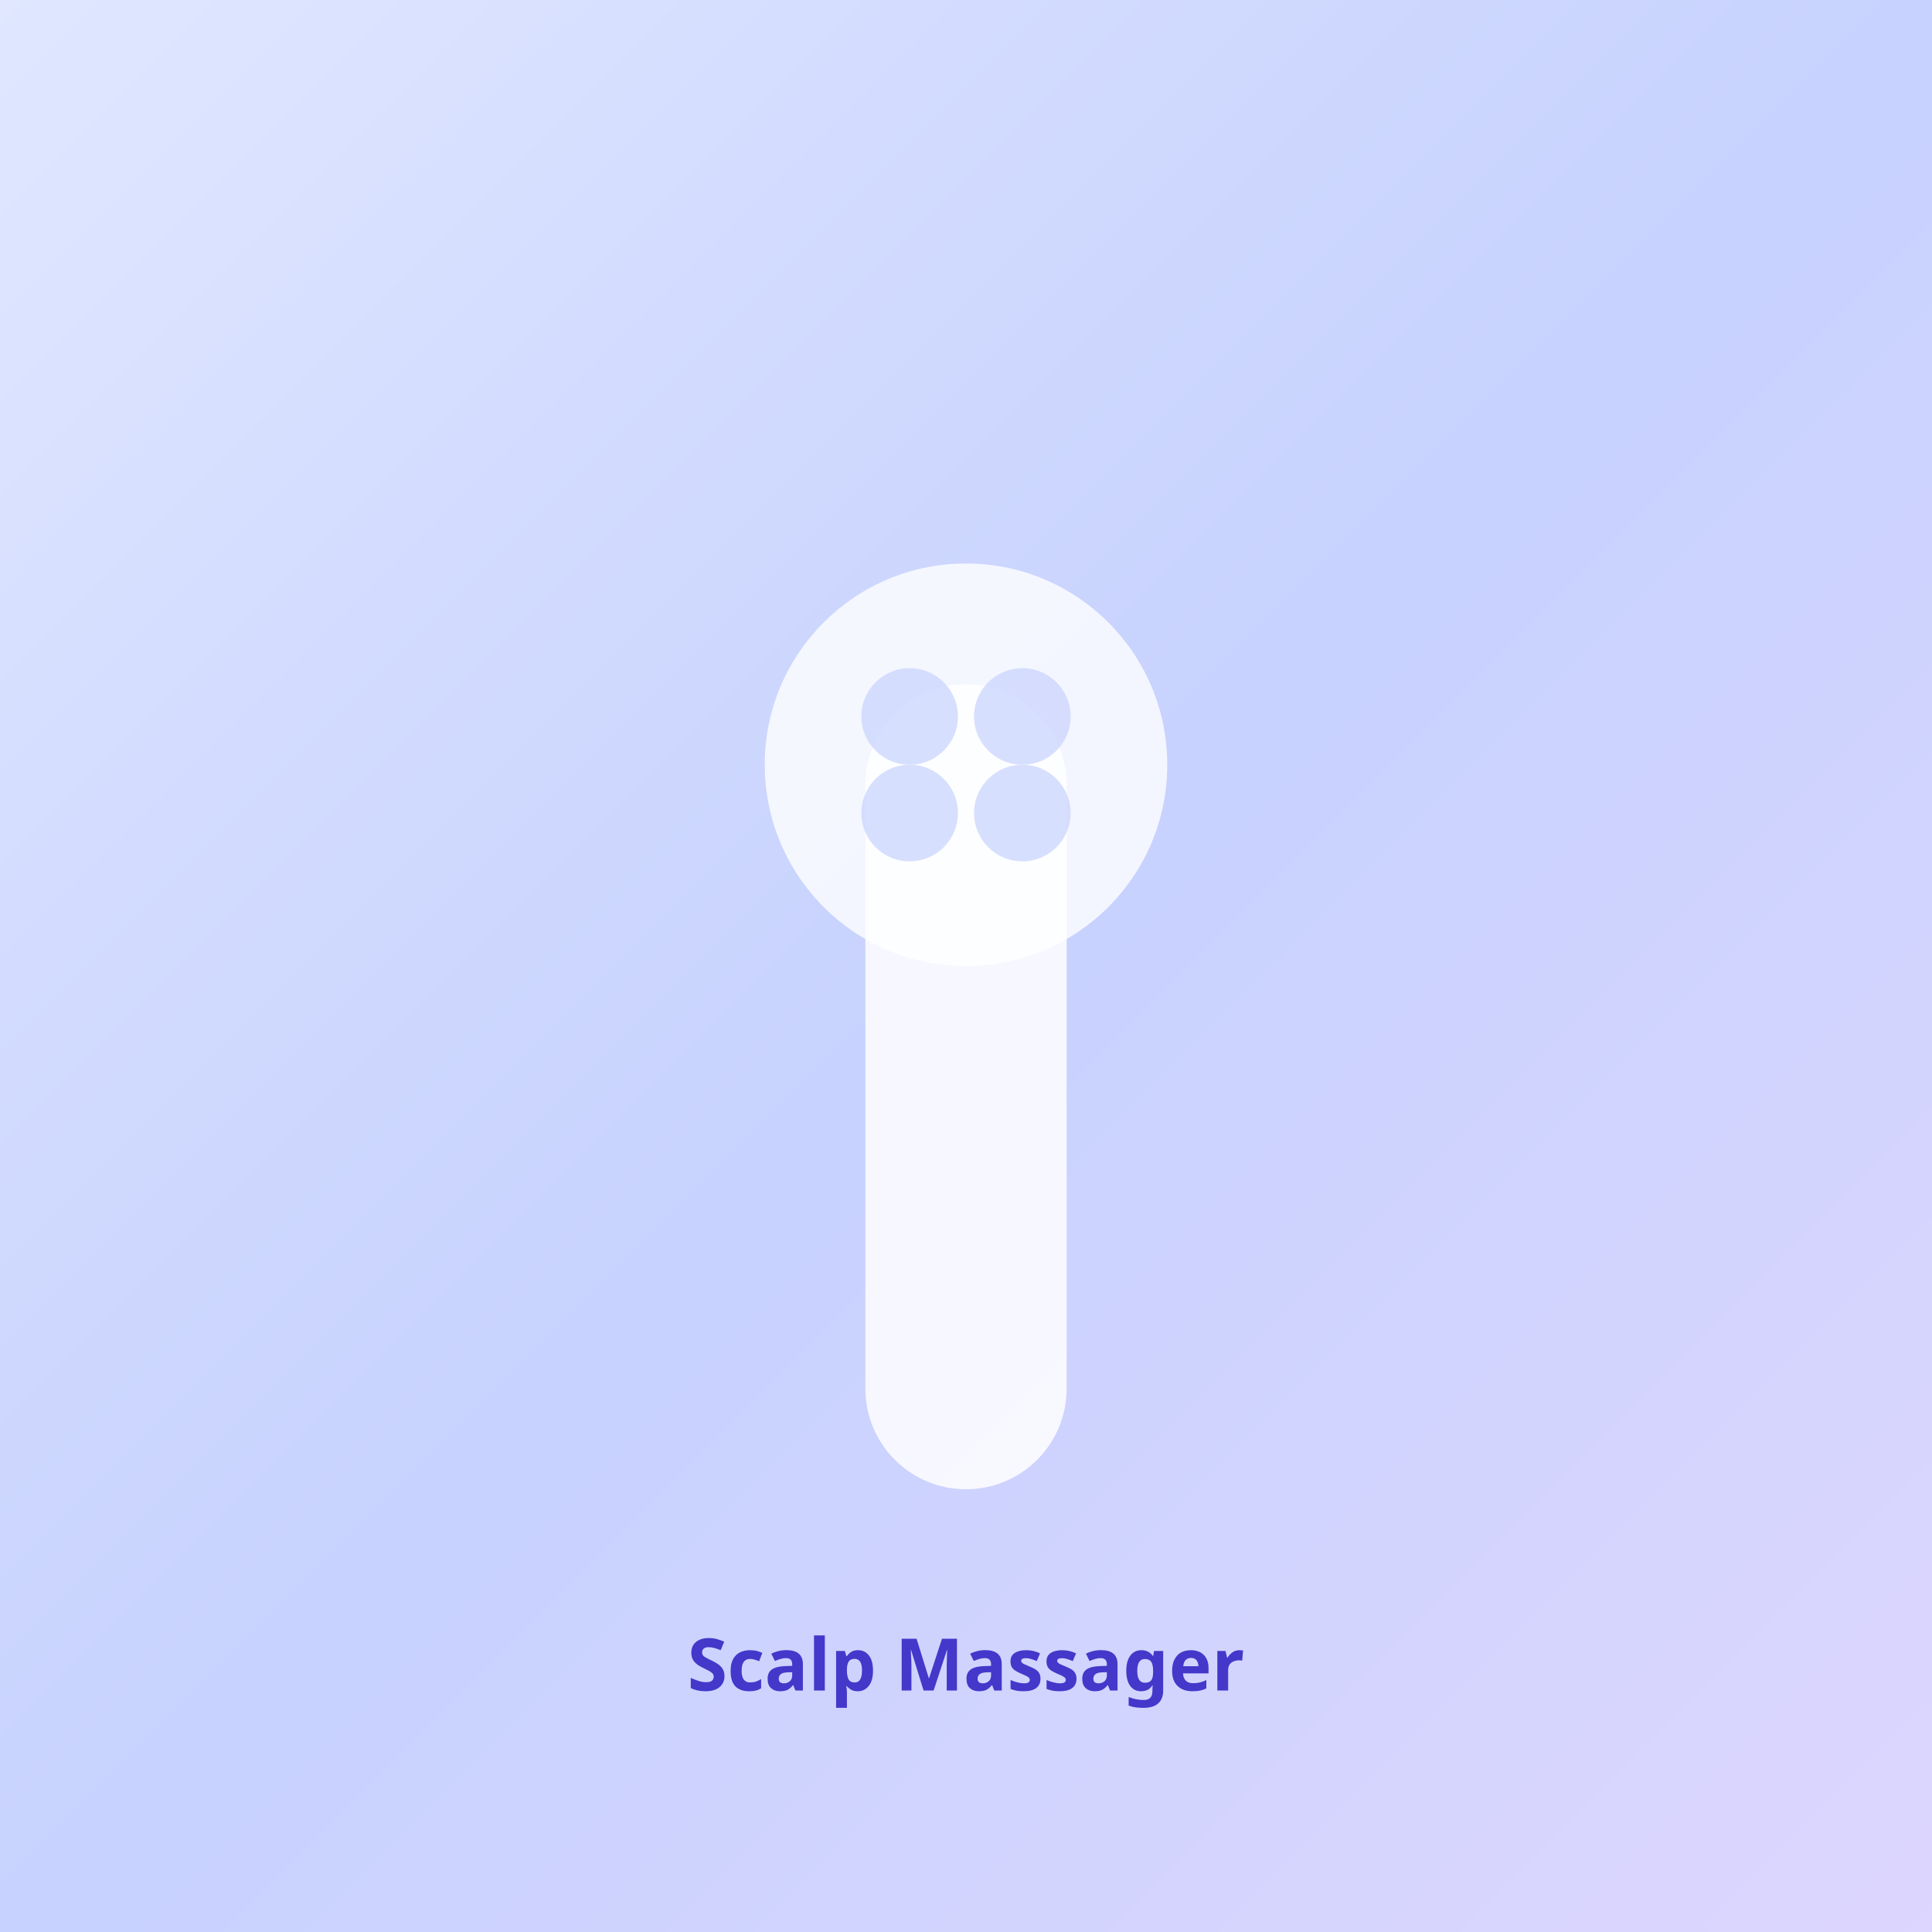
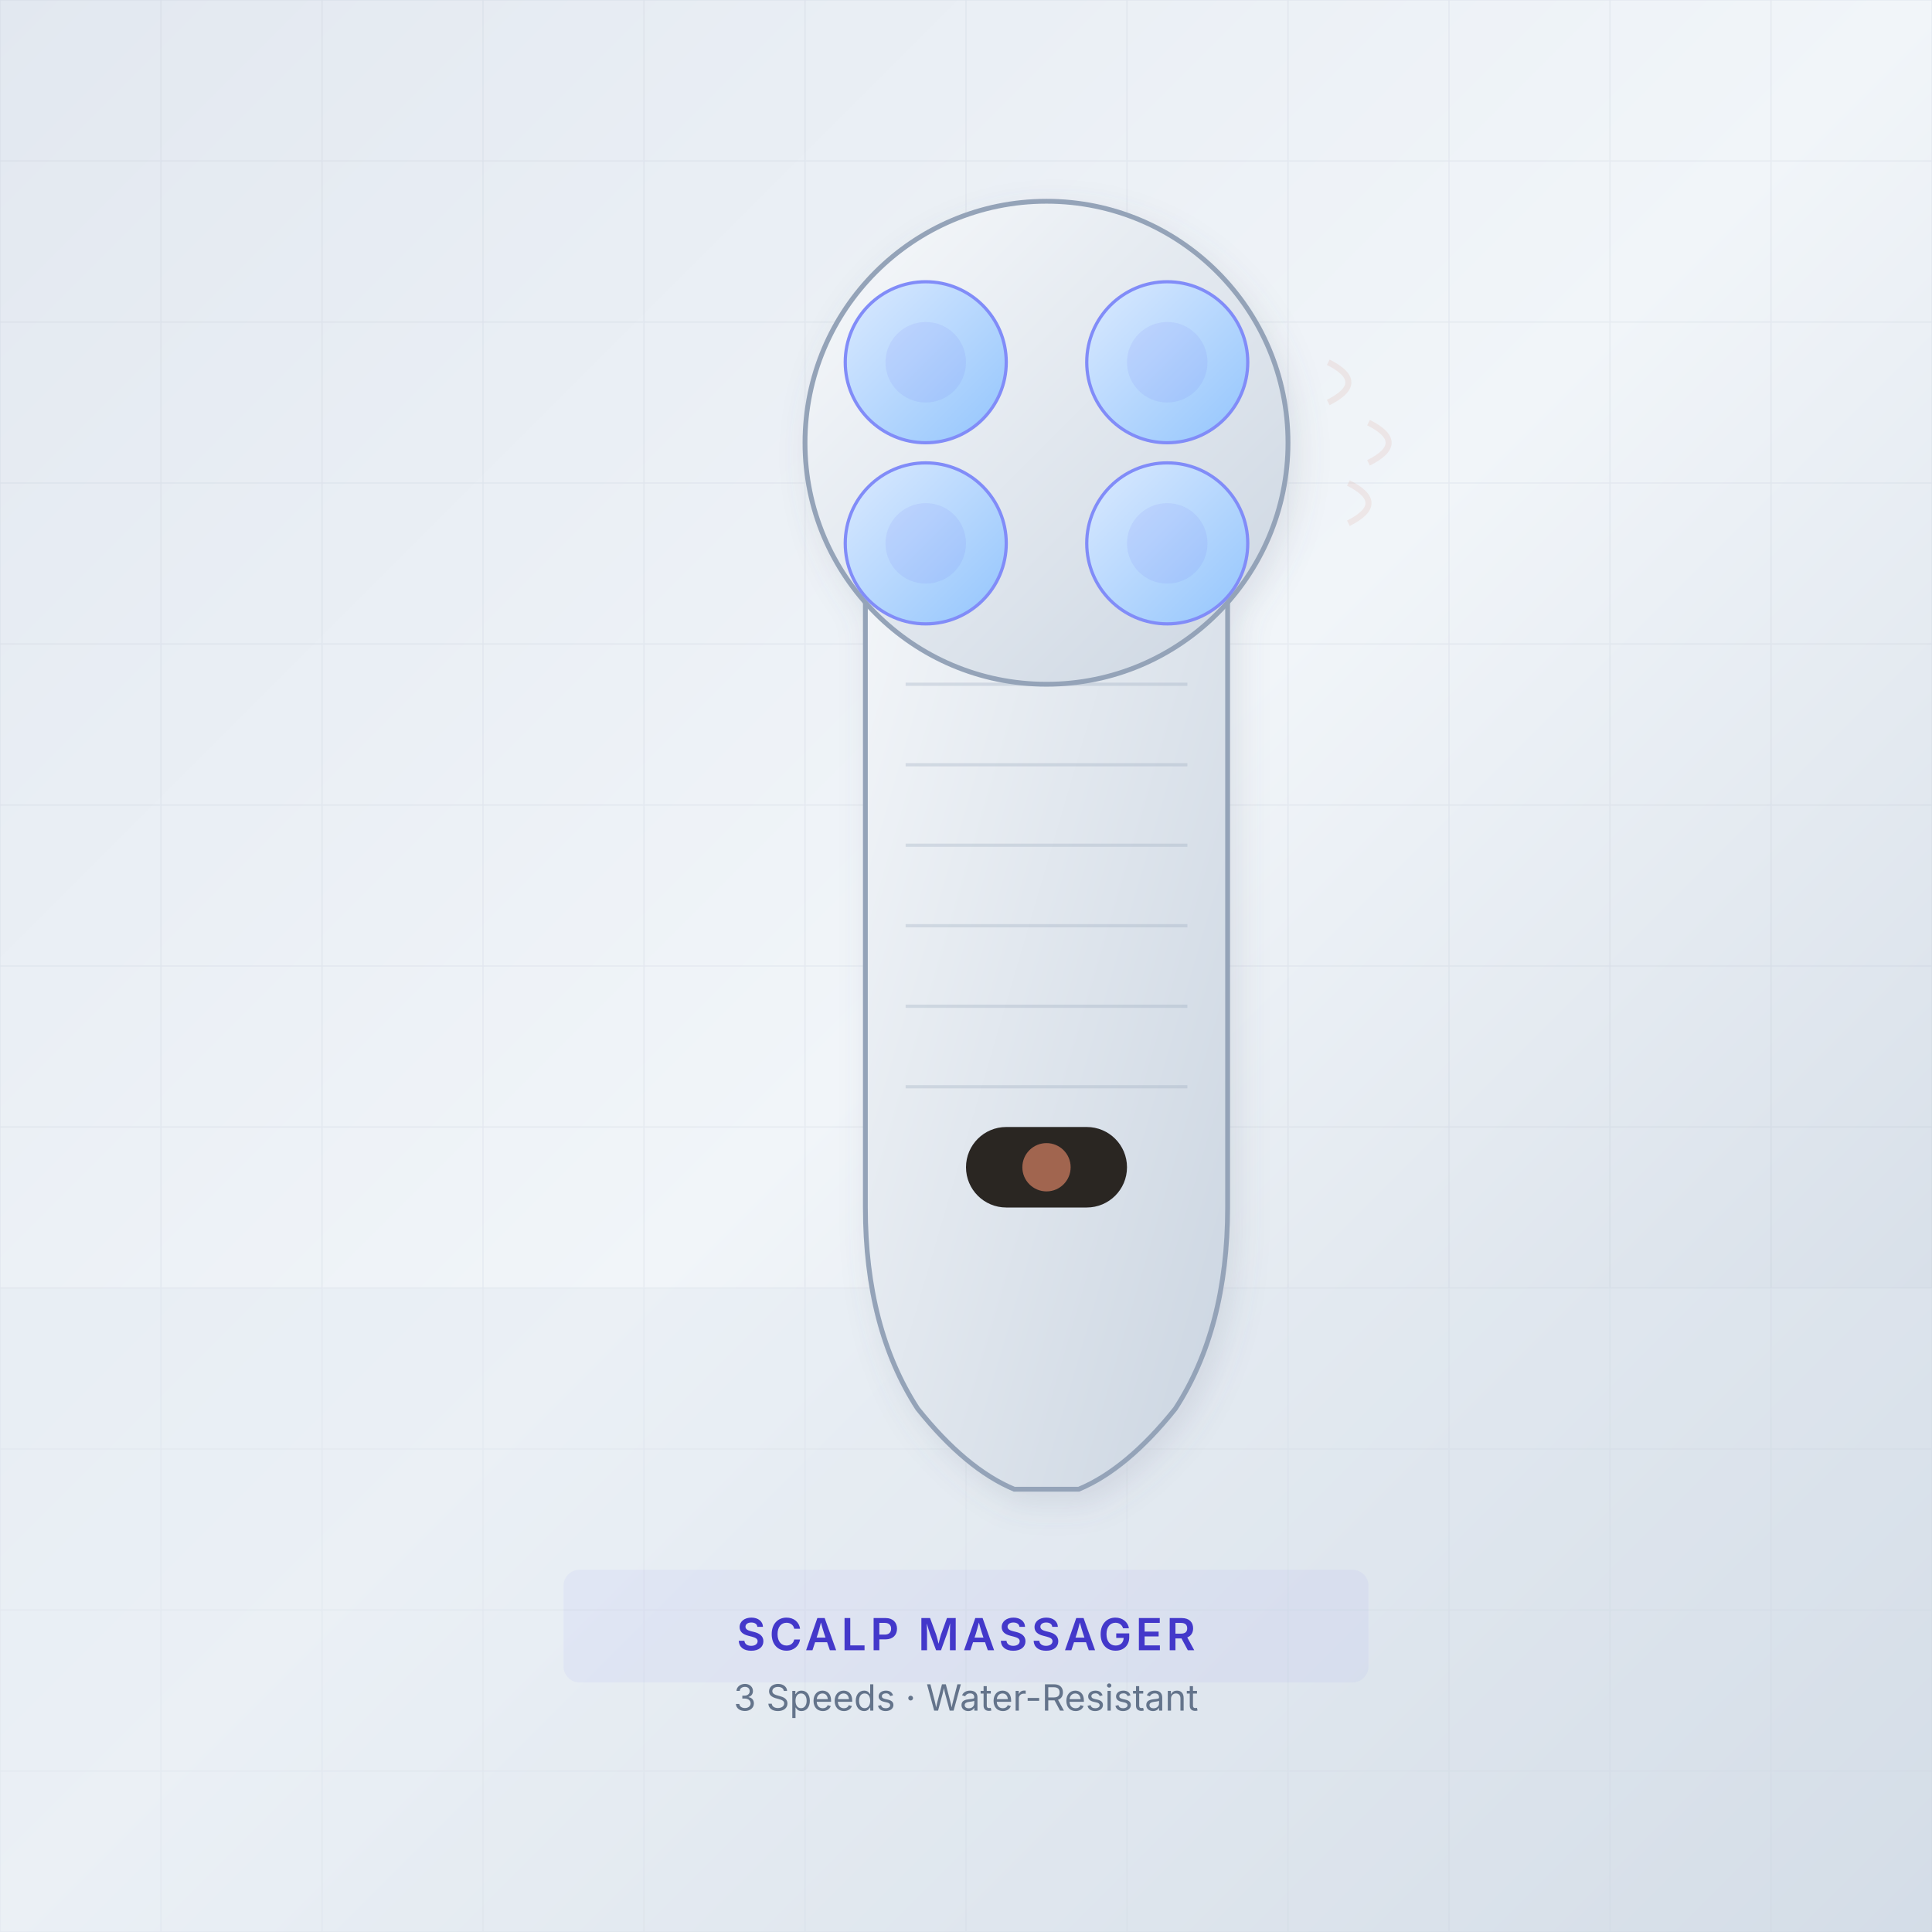
<svg xmlns="http://www.w3.org/2000/svg" width="480" height="480" viewBox="0 0 480 480">
  <defs>
    <linearGradient id="bg" x1="0%" y1="0%" x2="100%" y2="100%">
-       <stop offset="0%" style="stop-color:#e0e7ff" />
-       <stop offset="50%" style="stop-color:#c7d2fe" />
-       <stop offset="100%" style="stop-color:#ddd6fe" />
+       <stop offset="0%" style="stop-color:#e2e8f0" />
+       <stop offset="50%" style="stop-color:#f1f5f9" />
+       <stop offset="100%" style="stop-color:#cbd5e1" />
    </linearGradient>
+     <pattern id="tile" width="40" height="40" patternUnits="userSpaceOnUse">
+       <rect width="40" height="40" fill="none" stroke="#94a3b8" stroke-width=".3" opacity=".12" />
+     </pattern>
+     <linearGradient id="body" x1="0%" y1="0%" x2="100%" y2="100%">
+       <stop offset="0%" style="stop-color:#f8fafc" />
+       <stop offset="100%" style="stop-color:#cbd5e1" />
+     </linearGradient>
+     <linearGradient id="tip" x1="0%" y1="0%" x2="100%" y2="100%">
+       <stop offset="0%" style="stop-color:#dbeafe" />
+       <stop offset="100%" style="stop-color:#93c5fd" />
+     </linearGradient>
+     <filter id="shadow">
+       <feDropShadow dx="2" dy="3" stdDeviation="4" flood-color="#64748b" flood-opacity=".15" />
+     </filter>
  </defs>
  <rect width="480" height="480" fill="url(#bg)" />
-   <rect x="215" y="170" width="50" height="200" rx="25" fill="#fff" opacity=".85" />
-   <circle cx="240" cy="190" r="50" fill="#fff" opacity=".8" />
-   <circle cx="226" cy="178" r="12" fill="#c7d2fe" opacity=".7" />
-   <circle cx="254" cy="178" r="12" fill="#c7d2fe" opacity=".7" />
-   <circle cx="226" cy="202" r="12" fill="#c7d2fe" opacity=".7" />
-   <circle cx="254" cy="202" r="12" fill="#c7d2fe" opacity=".7" />
-   <text x="240" y="420" text-anchor="middle" fill="#4338ca" font-size="18" font-weight="bold" font-family="system-ui">Scalp Massager</text>
+   <rect width="480" height="480" fill="url(#tile)" />
+   <rect x="0" y="320" width="480" height="160" fill="#e2e8f0" opacity=".4" />
+   <g filter="url(#shadow)">
+     <path d="M215,130 Q215,100 228,80 Q240,65 252,60 L268,60 Q280,65 292,80 Q305,100 305,130 L305,300 Q305,330 292,350 Q280,365 268,370 L252,370 Q240,365 228,350 Q215,330 215,300 Z" fill="url(#body)" stroke="#94a3b8" stroke-width="1.2" />
+     <line x1="225" y1="170" x2="295" y2="170" stroke="#94a3b8" stroke-width=".8" opacity=".3" />
+     <line x1="225" y1="190" x2="295" y2="190" stroke="#94a3b8" stroke-width=".8" opacity=".3" />
+     <line x1="225" y1="210" x2="295" y2="210" stroke="#94a3b8" stroke-width=".8" opacity=".3" />
+     <line x1="225" y1="230" x2="295" y2="230" stroke="#94a3b8" stroke-width=".8" opacity=".3" />
+     <line x1="225" y1="250" x2="295" y2="250" stroke="#94a3b8" stroke-width=".8" opacity=".3" />
+     <line x1="225" y1="270" x2="295" y2="270" stroke="#94a3b8" stroke-width=".8" opacity=".3" />
+     <rect x="240" y="280" width="40" height="20" rx="10" fill="#292524" />
+     <circle cx="260" cy="290" r="6" fill="#c97b5d" opacity=".75" />
+     <circle cx="260" cy="110" r="60" fill="url(#body)" stroke="#94a3b8" stroke-width="1.2" />
+     <circle cx="230" cy="90" r="20" fill="url(#tip)" stroke="#818cf8" stroke-width=".8" />
+     <circle cx="230" cy="90" r="10" fill="#6366f1" opacity=".1" />
+     <circle cx="290" cy="90" r="20" fill="url(#tip)" stroke="#818cf8" stroke-width=".8" />
+     <circle cx="290" cy="90" r="10" fill="#6366f1" opacity=".1" />
+     <circle cx="230" cy="135" r="20" fill="url(#tip)" stroke="#818cf8" stroke-width=".8" />
+     <circle cx="230" cy="135" r="10" fill="#6366f1" opacity=".1" />
+     <circle cx="290" cy="135" r="20" fill="url(#tip)" stroke="#818cf8" stroke-width=".8" />
+     <circle cx="290" cy="135" r="10" fill="#6366f1" opacity=".1" />
+   </g>
+   <g stroke="#c97b5d" stroke-opacity=".12" stroke-width="1.5" fill="none">
+     <path d="M330,100 Q340,95 330,90" />
+     <path d="M340,115 Q350,110 340,105" />
+     <path d="M335,130 Q345,125 335,120" />
+   </g>
+   <rect x="140" y="390" width="200" height="28" rx="4" fill="#6366f1" opacity=".06" />
+   <text x="240" y="410" text-anchor="middle" fill="#4338ca" font-size="11" font-weight="600" font-family="Inter,system-ui" letter-spacing="1">SCALP MASSAGER</text>
+   <text x="240" y="425" text-anchor="middle" fill="#64748b" font-size="9" font-family="Inter,system-ui">3 Speeds · Water-Resistant</text>
</svg>
